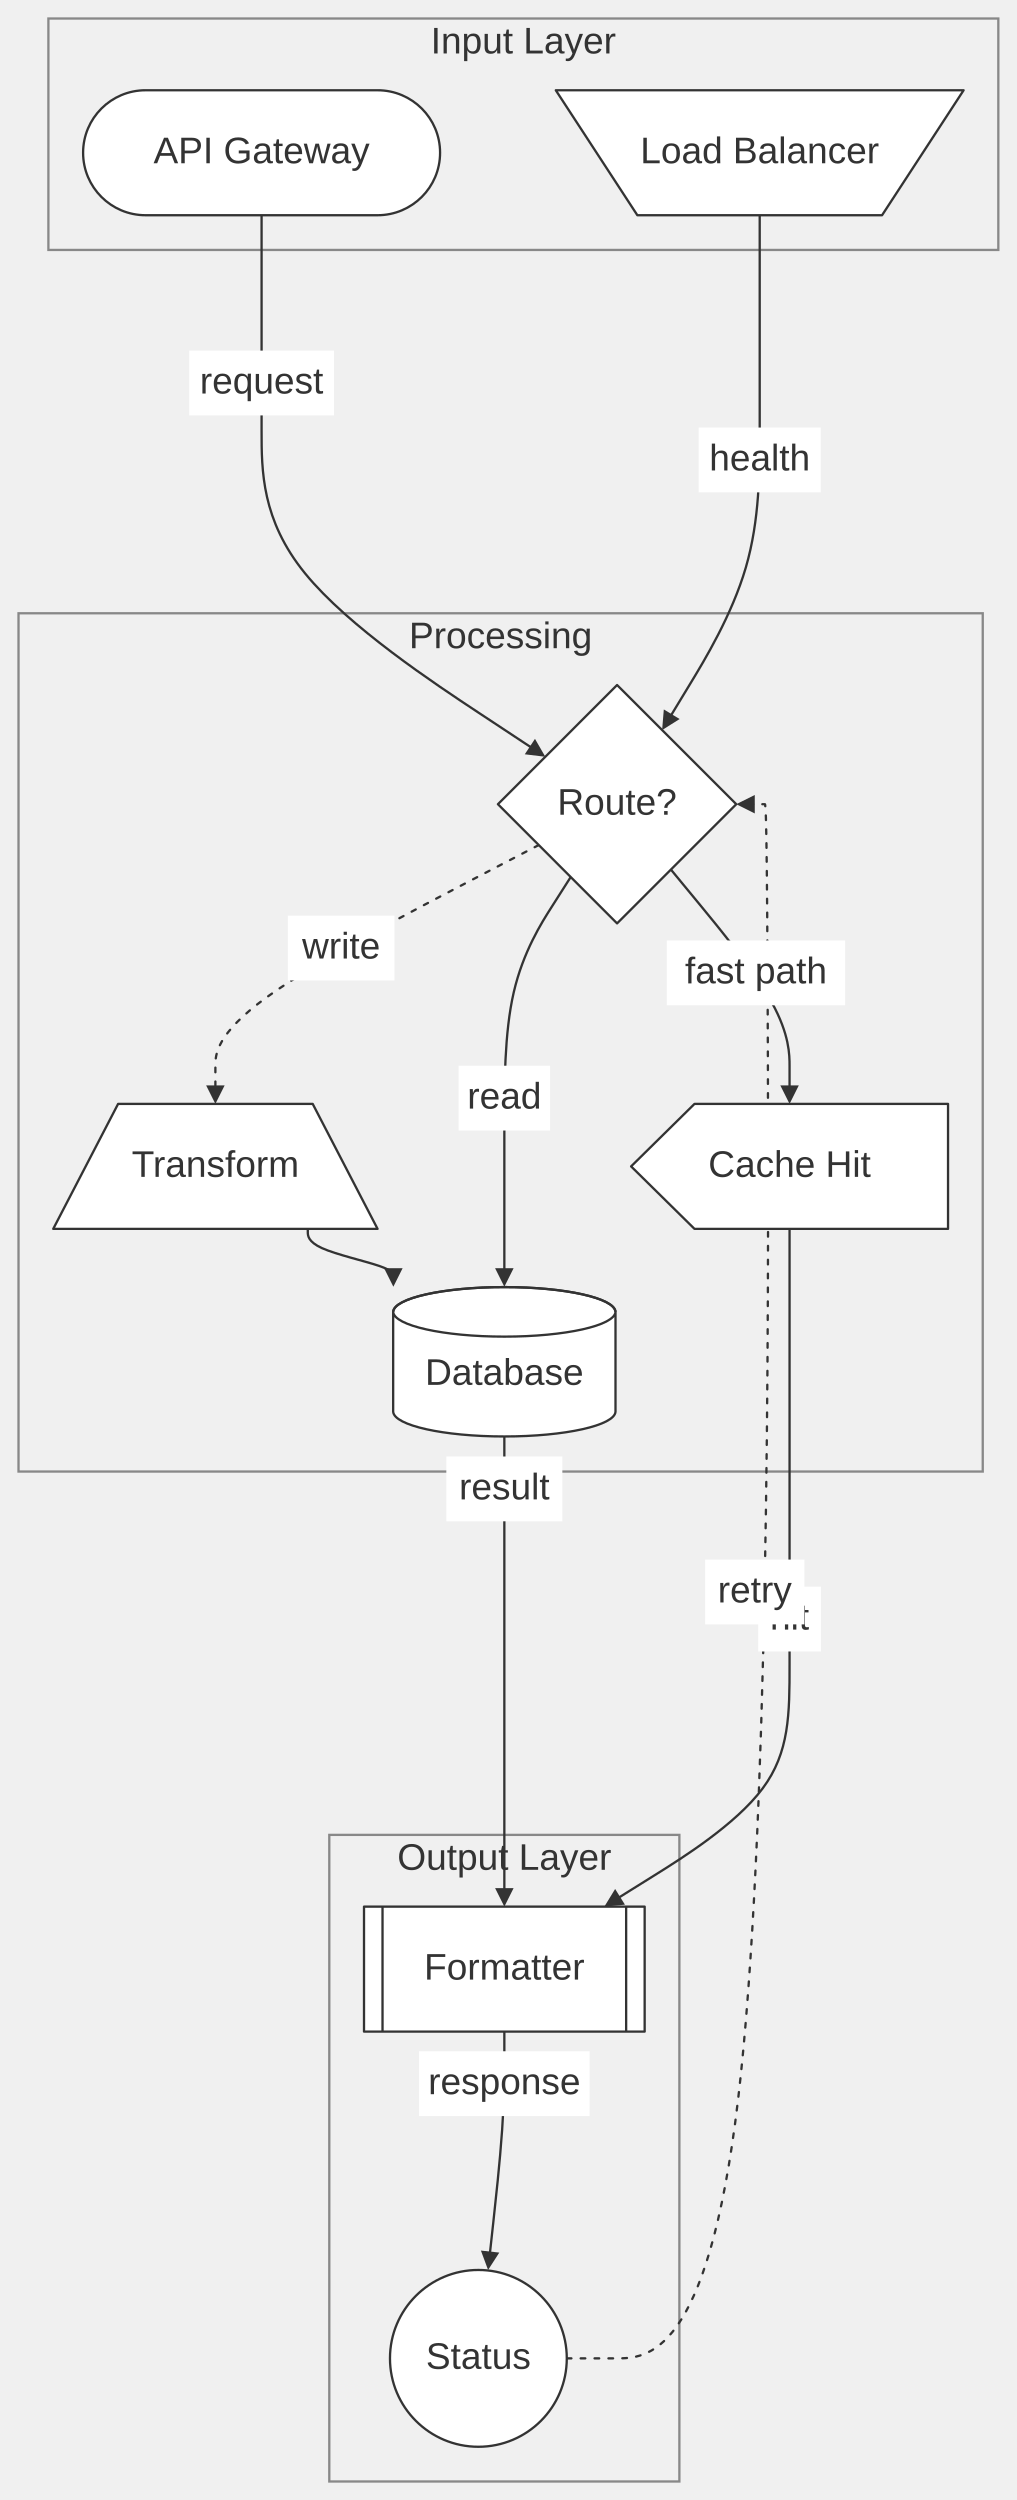
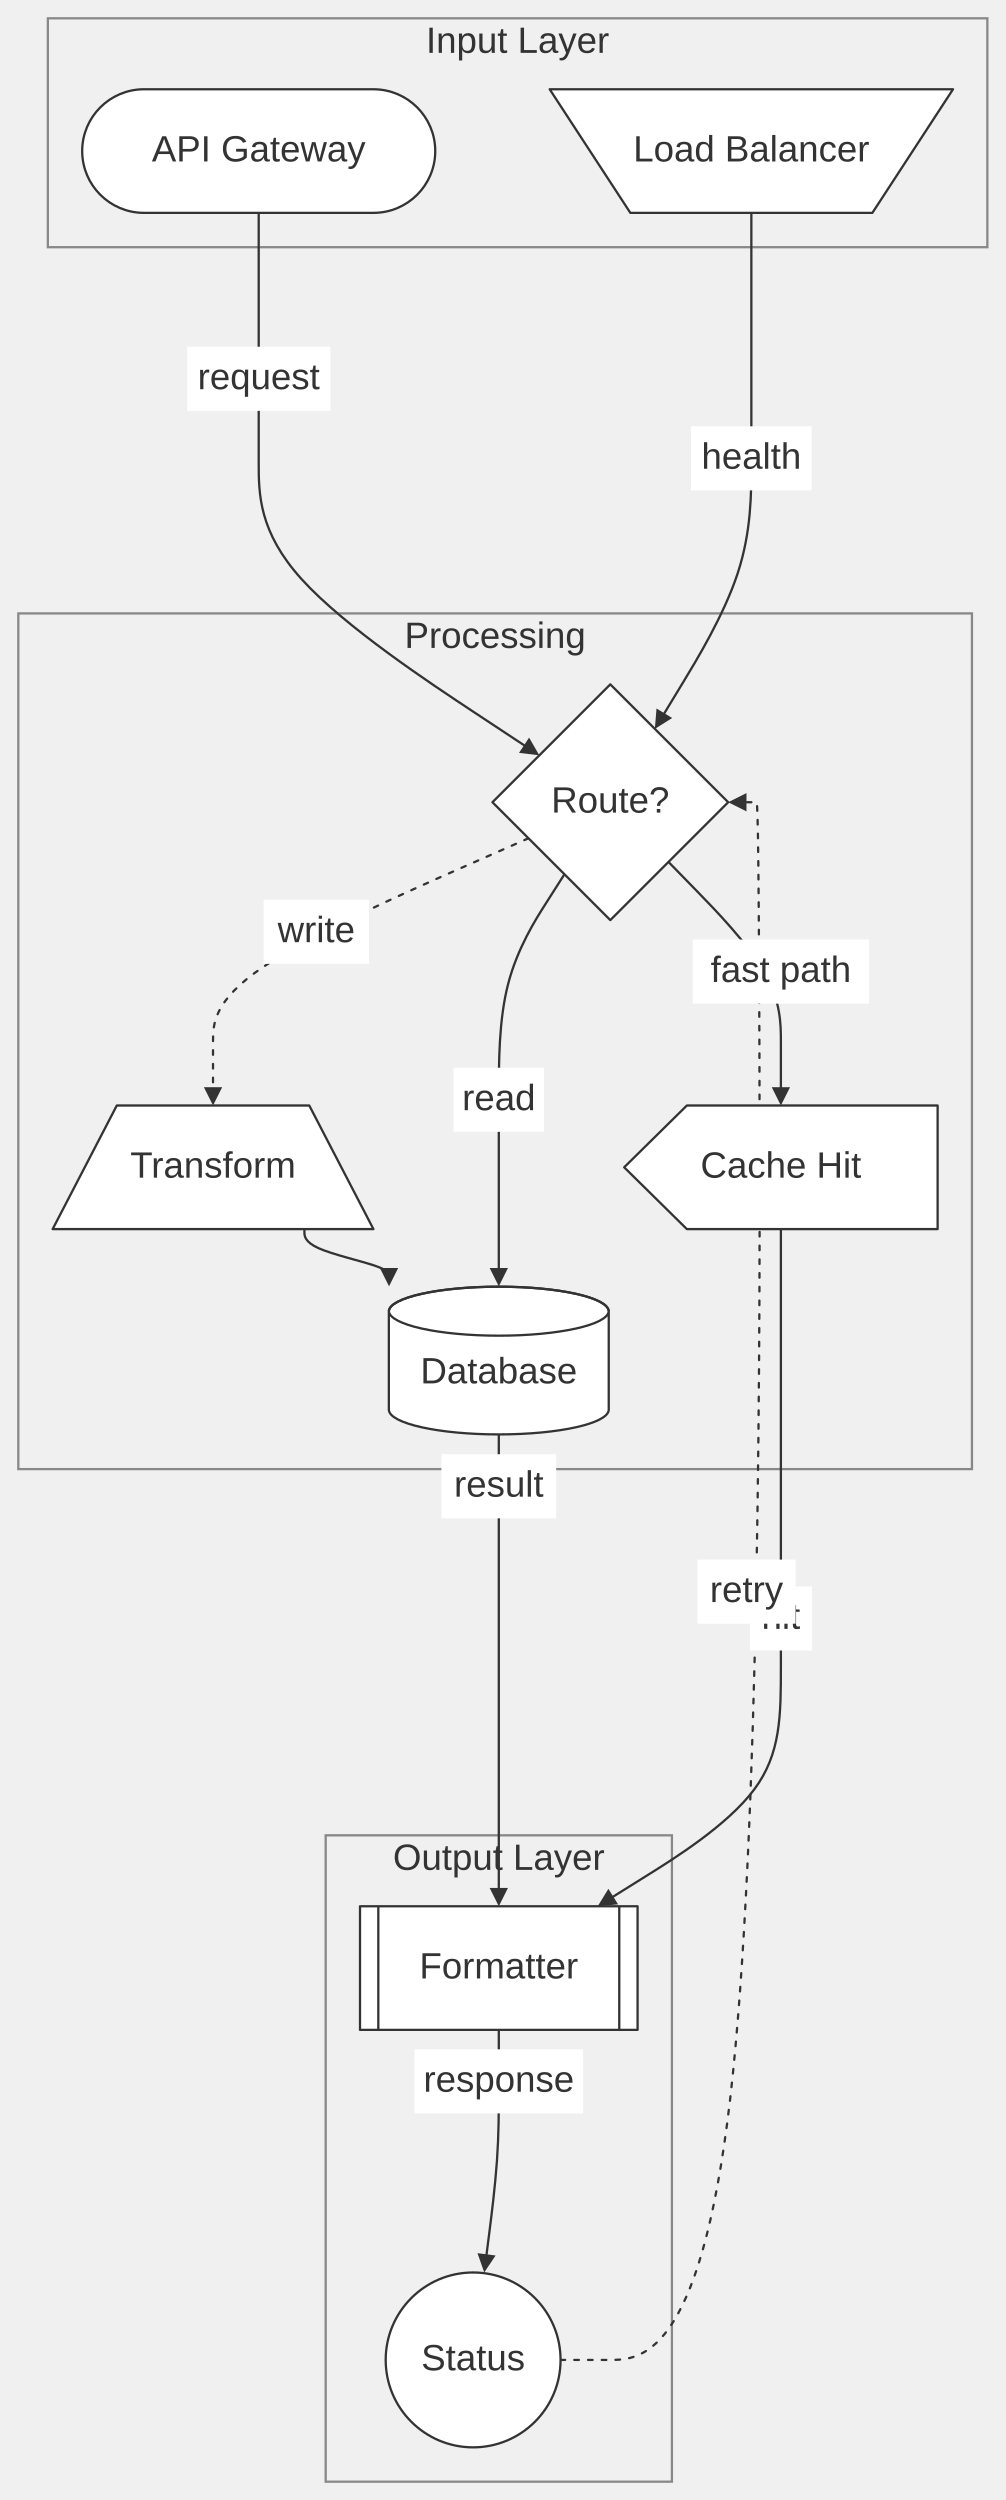
- <svg xmlns="http://www.w3.org/2000/svg" width="100%" viewBox="0 0 439.38 1080.26" style="max-width: 439.38px; background-color: transparent;" font-family="&quot;trebuchet ms&quot;, verdana, arial, sans-serif" font-size="16.00">
+ <svg xmlns="http://www.w3.org/2000/svg" width="100%" viewBox="0 0 439.38 1092.26" style="max-width: 439.38px; background-color: transparent;" font-family="&quot;trebuchet ms&quot;, verdana, arial, sans-serif" font-size="16.00">
  <defs>
    <marker id="arrowhead" viewBox="0 0 10.00 10.00" refX="5.00" refY="5.00" markerWidth="8.00" markerHeight="8.00" orient="auto-start-reverse" markerUnits="userSpaceOnUse">
      <path d="M 0 0 L 10.00 5.00 L 0 10.00 z" fill="#333" />
    </marker>
  </defs>
  <g transform="translate(-20.00,-19.00)">
    <g class="clusters">
      <rect class="subgraph" x="40.91" y="27.00" width="410.47" height="100.00" fill="none" stroke="#888" stroke-width="1.00" />
      <text x="246.14" y="31.00" text-anchor="middle" dominant-baseline="hanging" fill="#333">Input Layer</text>
-       <rect class="subgraph" x="162.29" y="811.86" width="151.27" height="279.40" fill="none" stroke="#888" stroke-width="1.00" />
-       <text x="237.93" y="815.86" text-anchor="middle" dominant-baseline="hanging" fill="#333">Output Layer</text>
-       <rect class="subgraph" x="28.00" y="284.00" width="416.65" height="370.86" fill="none" stroke="#888" stroke-width="1.00" />
-       <text x="236.32" y="288.00" text-anchor="middle" dominant-baseline="hanging" fill="#333">Processing</text>
+       <rect class="subgraph" x="162.29" y="820.86" width="151.27" height="282.40" fill="none" stroke="#888" stroke-width="1.00" />
+       <text x="237.93" y="824.86" text-anchor="middle" dominant-baseline="hanging" fill="#333">Output Layer</text>
+       <rect class="subgraph" x="28.00" y="287.00" width="416.65" height="373.86" fill="none" stroke="#888" stroke-width="1.00" />
+       <text x="236.32" y="291.00" text-anchor="middle" dominant-baseline="hanging" fill="#333">Processing</text>
    </g>
    <g class="edgePaths">
-       <path d="M133.03,112.00 L133.03,120.00 L133.03,127.00 C133.03,134.00 133.03,148.00 133.03,161.50 C133.03,175.00 133.03,188.00 133.03,205.17 C133.03,222.33 133.03,243.67 151.80,266.73 C170.56,289.80 208.09,314.60 226.86,327.00 L245.62,339.39 L252.30,343.80" stroke="#333" stroke-width="1.00" fill="none" stroke-linecap="round" stroke-linejoin="round" marker-end="url(#arrowhead)" />
-       <path d="M348.27,112.00 L348.27,120.00 L348.27,127.00 C348.27,134.00 348.27,148.00 348.27,161.50 C348.27,175.00 348.27,188.00 348.27,205.17 C348.27,222.33 348.27,243.67 342.28,264.20 C336.29,284.73 324.31,304.47 318.32,314.33 L312.33,324.20 L308.18,331.04" stroke="#333" stroke-width="1.00" fill="none" stroke-linecap="round" stroke-linejoin="round" marker-end="url(#arrowhead)" />
-       <path d="M266.61,397.96 L262.31,404.71 L258.25,411.09 C254.18,417.47 246.05,430.24 241.99,447.78 C237.93,465.33 237.93,487.67 237.93,507.67 C237.93,527.67 237.93,545.33 237.93,554.17 L237.93,563.00 L237.93,571.00" stroke="#333" stroke-width="1.00" fill="none" stroke-linecap="round" stroke-linejoin="round" marker-end="url(#arrowhead)" />
-       <path d="M309.90,394.74 L314.99,400.92 L322.69,410.26 C330.38,419.61 345.78,438.30 353.48,452.15 C361.17,466.00 361.17,475.00 361.17,479.50 L361.17,484.00 L361.17,492.00" stroke="#333" stroke-width="1.00" fill="none" stroke-linecap="round" stroke-linejoin="round" marker-end="url(#arrowhead)" />
-       <path d="M252.79,384.15 L245.70,387.85 L223.60,399.37 C201.49,410.90 157.28,433.95 135.18,449.97 C113.07,466.00 113.07,475.00 113.07,479.50 L113.07,484.00 L113.07,492.00" stroke="#333" stroke-width="1.00" fill="none" stroke-linecap="round" stroke-linejoin="round" stroke-dasharray="2.00,4.00" marker-end="url(#arrowhead)" />
-       <path d="M153.00,550.00 L153.00,551.39 C153.00,552.78 153.00,555.55 159.16,558.33 C165.32,561.11 177.64,563.89 183.81,566.00 C189.97,568.11 189.97,569.55 189.97,570.28 L189.97,571.00" stroke="#333" stroke-width="1.00" fill="none" stroke-linecap="round" stroke-linejoin="round" marker-end="url(#arrowhead)" />
-       <path d="M237.93,639.86 L237.93,647.86 L237.93,653.03 C237.93,658.20 237.93,668.53 237.93,692.70 C237.93,716.86 237.93,754.86 237.93,780.20 C237.93,805.53 237.93,818.20 237.93,824.53 L237.93,830.86 L237.93,838.86" stroke="#333" stroke-width="1.00" fill="none" stroke-linecap="round" stroke-linejoin="round" marker-end="url(#arrowhead)" />
-       <path d="M361.17,550.00 L361.17,558.00 L361.17,563.17 C361.17,568.33 361.17,578.67 361.17,596.48 C361.17,614.29 361.17,639.57 361.17,665.22 C361.17,690.86 361.17,716.86 361.17,738.20 C361.17,759.53 361.17,776.20 349.53,791.80 C337.89,807.41 314.60,821.96 302.96,829.23 L291.32,836.50 L284.53,840.74" stroke="#333" stroke-width="1.00" fill="none" stroke-linecap="round" stroke-linejoin="round" marker-end="url(#arrowhead)" />
-       <path d="M237.93,896.86 L237.93,904.86 L237.93,910.03 C237.93,915.20 237.93,925.53 236.97,939.37 C236.02,953.22 234.11,970.58 233.16,979.26 L232.21,987.93 L231.34,995.89" stroke="#333" stroke-width="1.00" fill="none" stroke-linecap="round" stroke-linejoin="round" marker-end="url(#arrowhead)" />
-       <path d="M264.91,1038.06 L272.91,1038.06 L286.11,1038.06 C299.32,1038.06 325.73,1038.06 338.94,926.14 C352.14,814.21 352.14,590.35 351.81,478.43 C351.48,366.50 350.81,366.50 350.48,366.50 L350.14,366.50 L342.14,366.50" stroke="#333" stroke-width="1.00" fill="none" stroke-linecap="round" stroke-linejoin="round" stroke-dasharray="2.00,4.00" marker-end="url(#arrowhead)" />
+       <path d="M133.03,112.00 L133.03,120.00 L133.03,127.00 C133.03,134.00 133.03,148.00 133.03,159.17 C133.03,170.33 133.03,178.67 133.03,188.00 C133.03,197.33 133.03,207.67 133.03,221.17 C133.03,234.67 133.03,251.33 151.80,272.07 C170.56,292.80 208.09,317.60 226.86,330.00 L245.62,342.39 L252.30,346.80" stroke="#333" stroke-width="1.00" fill="none" stroke-linecap="round" stroke-linejoin="round" marker-end="url(#arrowhead)" />
+       <path d="M348.27,112.00 L348.27,120.00 L348.27,127.00 C348.27,134.00 348.27,148.00 348.27,159.17 C348.27,170.33 348.27,178.67 348.27,188.00 C348.27,197.33 348.27,207.67 348.27,221.17 C348.27,234.67 348.27,251.33 342.28,269.53 C336.29,287.73 324.31,307.47 318.32,317.33 L312.33,327.20 L308.18,334.04" stroke="#333" stroke-width="1.00" fill="none" stroke-linecap="round" stroke-linejoin="round" marker-end="url(#arrowhead)" />
+       <path d="M266.61,400.96 L262.31,407.71 L258.25,414.09 C254.18,420.47 246.05,433.24 241.99,448.95 C237.93,464.67 237.93,483.33 237.93,497.83 C237.93,512.33 237.93,522.67 237.93,533.83 C237.93,545.00 237.93,557.00 237.93,563.00 L237.93,569.00 L237.93,577.00" stroke="#333" stroke-width="1.00" fill="none" stroke-linecap="round" stroke-linejoin="round" marker-end="url(#arrowhead)" />
+       <path d="M312.06,395.58 L317.64,401.31 L324.90,408.76 C332.15,416.21 346.66,431.10 353.92,443.72 C361.17,456.33 361.17,466.67 361.17,474.00 C361.17,481.33 361.17,485.67 361.17,487.83 L361.17,490.00 L361.17,498.00" stroke="#333" stroke-width="1.00" fill="none" stroke-linecap="round" stroke-linejoin="round" marker-end="url(#arrowhead)" />
+       <path d="M250.90,385.25 L243.58,388.48 L221.83,398.07 C200.08,407.65 156.58,426.83 134.83,441.58 C113.07,456.33 113.07,466.67 113.07,474.00 C113.07,481.33 113.07,485.67 113.07,487.83 L113.07,490.00 L113.07,498.00" stroke="#333" stroke-width="1.00" fill="none" stroke-linecap="round" stroke-linejoin="round" stroke-dasharray="2.00,4.00" marker-end="url(#arrowhead)" />
+       <path d="M153.00,556.00 L153.00,557.39 C153.00,558.78 153.00,561.55 159.16,564.33 C165.32,567.11 177.64,569.89 183.81,572.00 C189.97,574.11 189.97,575.55 189.97,576.28 L189.97,577.00" stroke="#333" stroke-width="1.00" fill="none" stroke-linecap="round" stroke-linejoin="round" marker-end="url(#arrowhead)" />
+       <path d="M237.93,645.86 L237.93,653.86 L237.93,656.70 C237.93,659.53 237.93,665.20 237.93,689.86 C237.93,714.53 237.93,758.20 237.93,786.36 C237.93,814.53 237.93,827.20 237.93,833.53 L237.93,839.86 L237.93,847.86" stroke="#333" stroke-width="1.00" fill="none" stroke-linecap="round" stroke-linejoin="round" marker-end="url(#arrowhead)" />
+       <path d="M361.17,556.00 L361.17,564.00 L361.17,566.83 C361.17,569.67 361.17,575.33 361.17,583.33 C361.17,591.33 361.17,601.67 361.17,616.64 C361.17,631.62 361.17,651.24 361.17,674.55 C361.17,697.86 361.17,724.86 361.17,746.70 C361.17,768.53 361.17,785.20 349.53,800.80 C337.89,816.41 314.60,830.96 302.96,838.23 L291.32,845.50 L284.53,849.74" stroke="#333" stroke-width="1.00" fill="none" stroke-linecap="round" stroke-linejoin="round" marker-end="url(#arrowhead)" />
+       <path d="M237.93,905.86 L237.93,913.86 L237.93,916.70 C237.93,919.53 237.93,925.20 237.93,933.20 C237.93,941.20 237.93,951.53 237.12,963.05 C236.31,974.56 234.70,987.26 233.89,993.61 L233.08,999.96 L232.07,1007.89" stroke="#333" stroke-width="1.00" fill="none" stroke-linecap="round" stroke-linejoin="round" marker-end="url(#arrowhead)" />
+       <path d="M264.91,1050.06 L272.91,1050.06 L286.11,1050.06 C299.32,1050.06 325.73,1050.06 338.94,936.64 C352.14,823.21 352.14,596.35 351.81,482.93 C351.48,369.50 350.81,369.50 350.48,369.50 L350.14,369.50 L342.14,369.50" stroke="#333" stroke-width="1.00" fill="none" stroke-linecap="round" stroke-linejoin="round" stroke-dasharray="2.00,4.00" marker-end="url(#arrowhead)" />
    </g>
    <g class="nodes">
      <rect x="55.91" y="58.00" width="154.25" height="54.00" rx="27.00" ry="27.00" fill="white" stroke="#333" stroke-width="1.00" stroke-linejoin="round" />
      <text x="133.03" y="85.00" text-anchor="middle" dominant-baseline="middle" fill="#333">API Gateway</text>
      <polygon points="260.16,58.00 436.38,58.00 401.14,112.00 295.40,112.00" fill="white" stroke="#333" stroke-width="1.00" stroke-linejoin="round" />
      <text x="348.27" y="85.00" text-anchor="middle" dominant-baseline="middle" fill="#333">Load Balancer</text>
-       <polygon points="286.64,315.00 338.14,366.50 286.64,418.00 235.15,366.50" fill="white" stroke="#333" stroke-width="1.00" stroke-linejoin="round" />
-       <text x="286.64" y="366.50" text-anchor="middle" dominant-baseline="middle" fill="#333">Route?</text>
-       <polygon points="71.03,496.00 155.12,496.00 183.15,550.00 43.00,550.00" fill="white" stroke="#333" stroke-width="1.00" stroke-linejoin="round" />
-       <text x="113.07" y="523.00" text-anchor="middle" dominant-baseline="middle" fill="#333">Transform</text>
-       <path d="M189.89,585.86 A48.04,10.86 0 0,0 285.96,585.86 A48.04,10.86 0 0,0 189.89,585.86 L189.89,629.00 A48.04,10.86 0 0,0 285.96,629.00 L285.96,585.86" fill="white" stroke="#333" stroke-width="1.00" stroke-linejoin="round" />
-       <path d="M189.89,585.86 A48.04,10.86 0 0,1 285.96,585.86" fill="none" stroke="#333" stroke-width="1.00" />
-       <text x="237.93" y="612.86" text-anchor="middle" dominant-baseline="middle" fill="#333">Database</text>
-       <polygon points="320.09,496.00 429.65,496.00 429.65,550.00 320.09,550.00 292.70,523.00" fill="white" stroke="#333" stroke-width="1.00" stroke-linejoin="round" />
-       <text x="361.17" y="523.00" text-anchor="middle" dominant-baseline="middle" fill="#333">Cache Hit</text>
-       <ellipse cx="226.71" cy="1038.06" rx="38.20" ry="38.20" fill="white" stroke="#333" stroke-width="1.00" stroke-linejoin="round" />
-       <text x="226.71" y="1038.06" text-anchor="middle" dominant-baseline="middle" fill="#333">Status</text>
-       <rect x="177.29" y="842.86" width="121.27" height="54.00" fill="white" stroke="#333" stroke-width="1.00" stroke-linejoin="round" />
-       <line x1="185.29" y1="842.86" x2="185.29" y2="896.86" stroke="#333" stroke-width="1.00" />
-       <line x1="290.56" y1="842.86" x2="290.56" y2="896.86" stroke="#333" stroke-width="1.00" />
-       <text x="237.93" y="869.86" text-anchor="middle" dominant-baseline="middle" fill="#333">Formatter</text>
+       <polygon points="286.64,318.00 338.14,369.50 286.64,421.00 235.15,369.50" fill="white" stroke="#333" stroke-width="1.00" stroke-linejoin="round" />
+       <text x="286.64" y="369.50" text-anchor="middle" dominant-baseline="middle" fill="#333">Route?</text>
+       <polygon points="71.03,502.00 155.12,502.00 183.15,556.00 43.00,556.00" fill="white" stroke="#333" stroke-width="1.00" stroke-linejoin="round" />
+       <text x="113.07" y="529.00" text-anchor="middle" dominant-baseline="middle" fill="#333">Transform</text>
+       <path d="M189.89,591.86 A48.04,10.86 0 0,0 285.96,591.86 A48.04,10.86 0 0,0 189.89,591.86 L189.89,635.00 A48.04,10.86 0 0,0 285.96,635.00 L285.96,591.86" fill="white" stroke="#333" stroke-width="1.00" stroke-linejoin="round" />
+       <path d="M189.89,591.86 A48.04,10.86 0 0,1 285.96,591.86" fill="none" stroke="#333" stroke-width="1.00" />
+       <text x="237.93" y="618.86" text-anchor="middle" dominant-baseline="middle" fill="#333">Database</text>
+       <polygon points="320.09,502.00 429.65,502.00 429.65,556.00 320.09,556.00 292.70,529.00" fill="white" stroke="#333" stroke-width="1.00" stroke-linejoin="round" />
+       <text x="361.17" y="529.00" text-anchor="middle" dominant-baseline="middle" fill="#333">Cache Hit</text>
+       <ellipse cx="226.71" cy="1050.06" rx="38.20" ry="38.20" fill="white" stroke="#333" stroke-width="1.00" stroke-linejoin="round" />
+       <text x="226.71" y="1050.06" text-anchor="middle" dominant-baseline="middle" fill="#333">Status</text>
+       <rect x="177.29" y="851.86" width="121.27" height="54.00" fill="white" stroke="#333" stroke-width="1.00" stroke-linejoin="round" />
+       <line x1="185.29" y1="851.86" x2="185.29" y2="905.86" stroke="#333" stroke-width="1.00" />
+       <line x1="290.56" y1="851.86" x2="290.56" y2="905.86" stroke="#333" stroke-width="1.00" />
+       <text x="237.93" y="878.86" text-anchor="middle" dominant-baseline="middle" fill="#333">Formatter</text>
    </g>
    <g class="edgeLabels">
      <rect x="101.75" y="170.50" width="62.57" height="28.00" fill="white" />
      <text x="133.03" y="184.50" text-anchor="middle" dominant-baseline="middle" fill="#333">request</text>
-       <rect x="321.90" y="203.75" width="52.73" height="28.00" fill="white" />
-       <text x="348.27" y="217.75" text-anchor="middle" dominant-baseline="middle" fill="#333">health</text>
-       <rect x="218.15" y="479.50" width="39.55" height="28.00" fill="white" />
-       <text x="237.93" y="493.50" text-anchor="middle" dominant-baseline="middle" fill="#333">read</text>
-       <rect x="308.14" y="425.38" width="77.04" height="28.00" fill="white" />
-       <text x="346.66" y="439.38" text-anchor="middle" dominant-baseline="middle" fill="#333">fast path</text>
-       <rect x="144.39" y="414.66" width="46.05" height="28.00" fill="white" />
-       <text x="167.42" y="428.66" text-anchor="middle" dominant-baseline="middle" fill="#333">write</text>
-       <rect x="212.86" y="648.36" width="50.13" height="28.00" fill="white" />
-       <text x="237.93" y="662.36" text-anchor="middle" dominant-baseline="middle" fill="#333">result</text>
-       <rect x="347.62" y="704.61" width="27.12" height="28.00" fill="white" />
-       <text x="361.17" y="718.61" text-anchor="middle" dominant-baseline="middle" fill="#333">hit</text>
-       <rect x="201.07" y="905.36" width="73.70" height="28.00" fill="white" />
-       <text x="237.93" y="919.36" text-anchor="middle" dominant-baseline="middle" fill="#333">response</text>
-       <rect x="324.70" y="692.90" width="42.89" height="28.00" fill="white" />
-       <text x="346.14" y="706.90" text-anchor="middle" dominant-baseline="middle" fill="#333">retry</text>
+       <rect x="321.90" y="205.25" width="52.73" height="28.00" fill="white" />
+       <text x="348.27" y="219.25" text-anchor="middle" dominant-baseline="middle" fill="#333">health</text>
+       <rect x="218.15" y="485.50" width="39.55" height="28.00" fill="white" />
+       <text x="237.93" y="499.50" text-anchor="middle" dominant-baseline="middle" fill="#333">read</text>
+       <rect x="322.65" y="429.50" width="77.04" height="28.00" fill="white" />
+       <text x="361.17" y="443.50" text-anchor="middle" dominant-baseline="middle" fill="#333">fast path</text>
+       <rect x="135.17" y="412.11" width="46.05" height="28.00" fill="white" />
+       <text x="158.20" y="426.11" text-anchor="middle" dominant-baseline="middle" fill="#333">write</text>
+       <rect x="212.86" y="654.36" width="50.13" height="28.00" fill="white" />
+       <text x="237.93" y="668.36" text-anchor="middle" dominant-baseline="middle" fill="#333">result</text>
+       <rect x="347.62" y="712.11" width="27.12" height="28.00" fill="white" />
+       <text x="361.17" y="726.11" text-anchor="middle" dominant-baseline="middle" fill="#333">hit</text>
+       <rect x="201.07" y="914.36" width="73.70" height="28.00" fill="white" />
+       <text x="237.93" y="928.36" text-anchor="middle" dominant-baseline="middle" fill="#333">response</text>
+       <rect x="324.70" y="700.40" width="42.89" height="28.00" fill="white" />
+       <text x="346.14" y="714.40" text-anchor="middle" dominant-baseline="middle" fill="#333">retry</text>
    </g>
  </g>
</svg>
